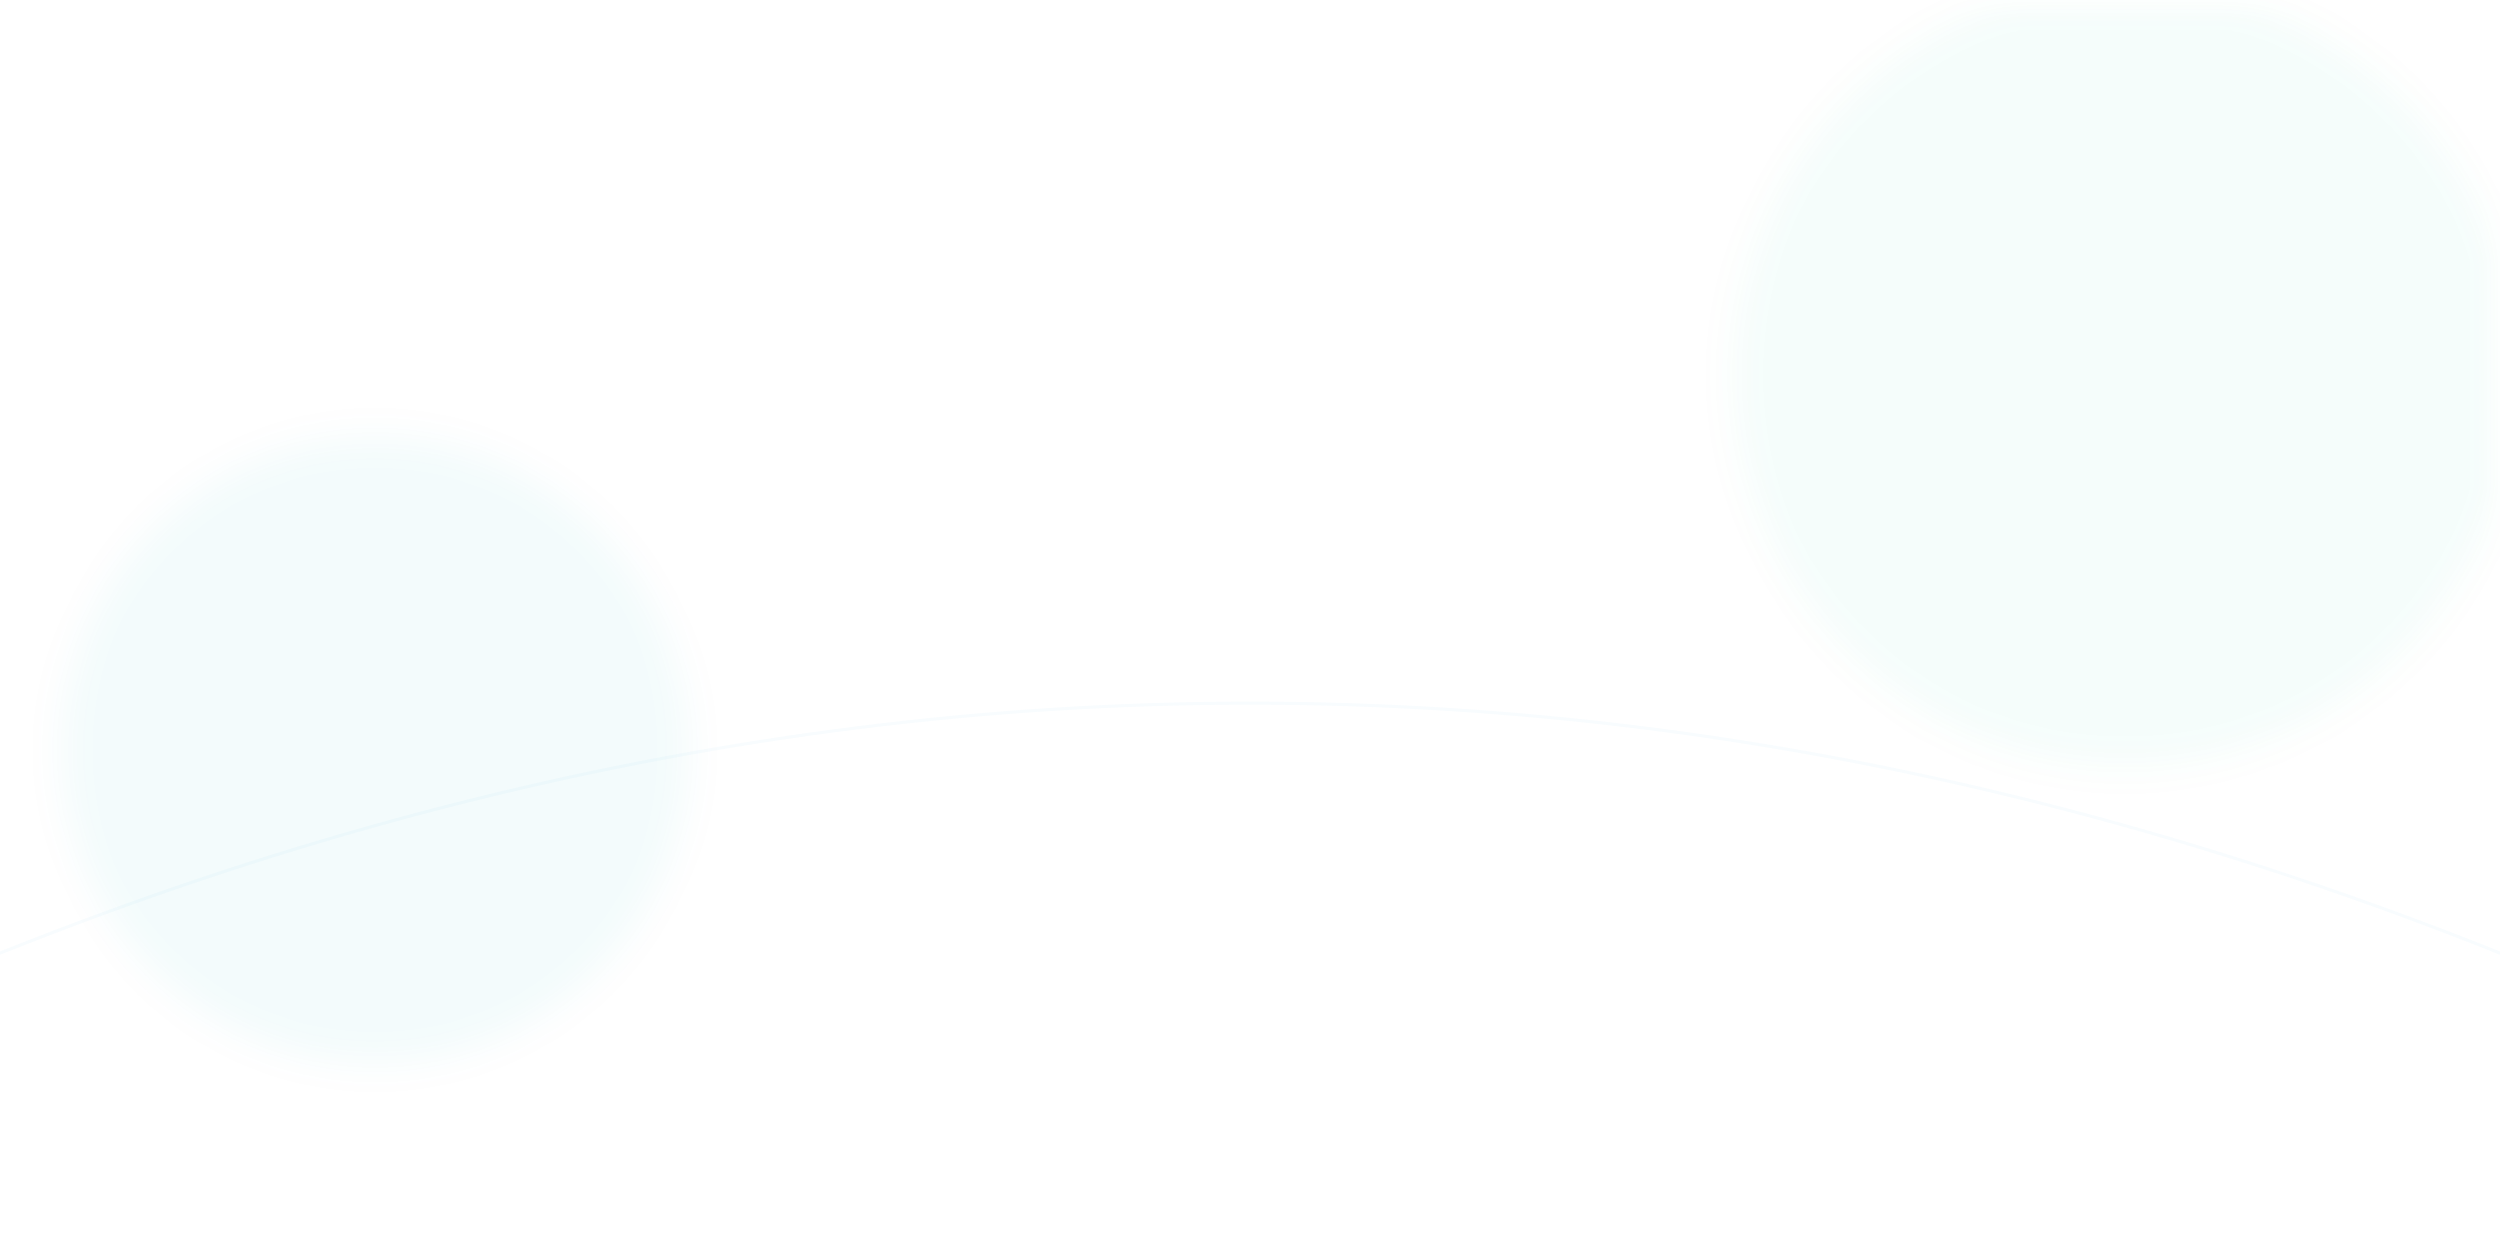
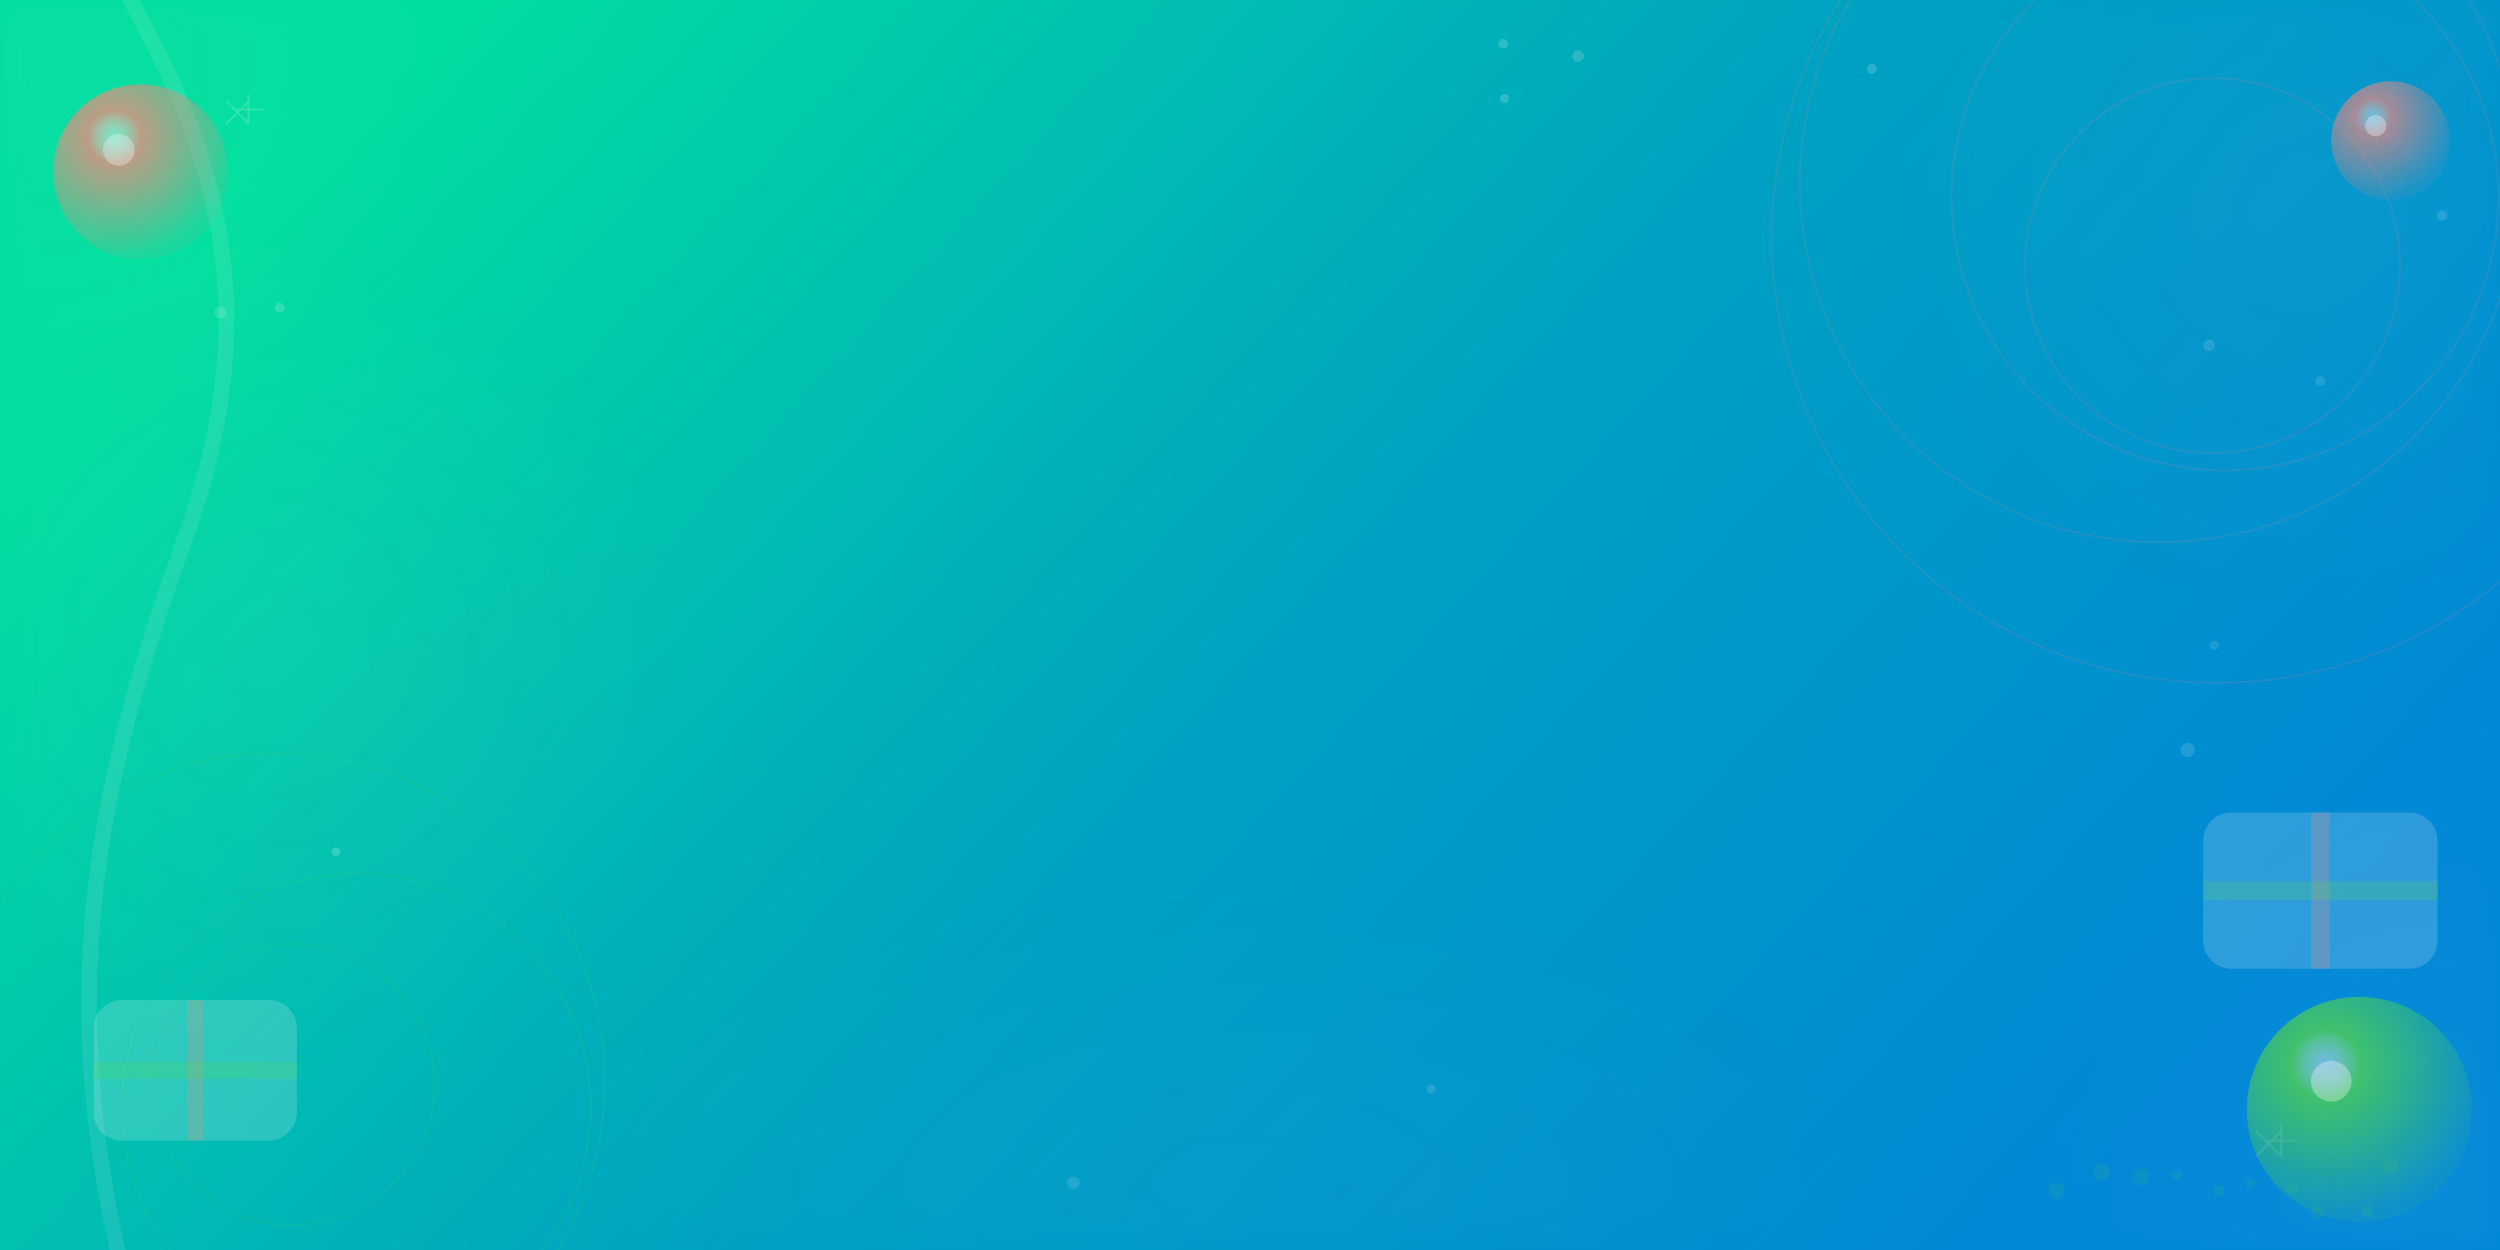
- <svg xmlns="http://www.w3.org/2000/svg" viewBox="0 0 1600 800" preserveAspectRatio="xMidYMid slice">
+ <svg xmlns="http://www.w3.org/2000/svg" width="1600" height="800" viewBox="0 0 1600 800" preserveAspectRatio="xMidYMid slice">
  <defs>
-     <filter id="soft-blur-back">
-       <feGaussianBlur in="SourceGraphic" stdDeviation="12" />
+     <linearGradient id="bg" x1="0" y1="0" x2="1" y2="0" gradientUnits="objectBoundingBox" gradientTransform="rotate(25 0.5 0.5)">
+       <stop offset="0" stop-color="#00DE9F" />
+       <stop offset="0.52" stop-color="#00A1C2" />
+       <stop offset="1" stop-color="#0088D6" />
+     </linearGradient>
+     <radialGradient id="glow-soft" cx="50%" cy="50%" r="60%">
+       <stop offset="0" stop-color="#F4F4F4" stop-opacity="0.22" />
+       <stop offset="1" stop-color="#F4F4F4" stop-opacity="0" />
+     </radialGradient>
+     <radialGradient id="orb-red" cx="35%" cy="30%" r="70%">
+       <stop offset="0" stop-color="#F4F4F4" stop-opacity="0.55" />
+       <stop offset="0.22" stop-color="#FF8479" stop-opacity="0.85" />
+       <stop offset="1" stop-color="#FF8479" stop-opacity="0.10" />
+     </radialGradient>
+     <radialGradient id="orb-green" cx="35%" cy="30%" r="70%">
+       <stop offset="0" stop-color="#F4F4F4" stop-opacity="0.55" />
+       <stop offset="0.22" stop-color="#5BDB3B" stop-opacity="0.85" />
+       <stop offset="1" stop-color="#5BDB3B" stop-opacity="0.10" />
+     </radialGradient>
+     <filter id="blur16" x="-20%" y="-20%" width="140%" height="140%">
+       <feGaussianBlur stdDeviation="16" />
+     </filter>
+     <filter id="blur10" x="-20%" y="-20%" width="140%" height="140%">
+       <feGaussianBlur stdDeviation="10" />
    </filter>
  </defs>
-   <circle cx="15%" cy="60%" r="200" fill="#00A1C2" fill-opacity="0.05" filter="url(#soft-blur-back)" />
-   <circle cx="85%" cy="30%" r="250" fill="#00DE9F" fill-opacity="0.04" filter="url(#soft-blur-back)" />
-   <path d="M -200 700 Q 800 200 1800 700" fill="none" stroke="#0088D6" stroke-width="2" stroke-opacity="0.03" />
+   <rect width="1600" height="800" fill="url(#bg)" />
+   <g id="parallax-back">
+     <circle cx="173" cy="412" r="241.5" fill="url(#glow-soft)" opacity="0.18" filter="url(#blur16)" />
+     <circle cx="1473" cy="132" r="248.0" fill="url(#glow-soft)" opacity="0.16" filter="url(#blur16)" />
+     <ellipse cx="791" cy="760" rx="390.0" ry="180.0" fill="url(#glow-soft)" opacity="0.12" filter="url(#blur16)" />
+     <path d="M 80 820 C 30 620 70 480 120 340 C 180 170 120 60 60 -40" fill="none" stroke="#F4F4F4" stroke-opacity="0.10" stroke-width="10" stroke-linecap="round" />
+     <circle cx="40" cy="40" r="220" fill="url(#glow-soft)" opacity="0.18" filter="url(#blur10)" />
+     <circle cx="1560" cy="760" r="240" fill="url(#glow-soft)" opacity="0.16" filter="url(#blur10)" />
+   </g>
+   <g id="parallax-mid">
+     <circle cx="1416" cy="170" r="120" fill="none" stroke="#FF8479" stroke-opacity="0.12" stroke-width="1.25" />
+     <circle cx="1424" cy="126" r="175" fill="none" stroke="#FF8479" stroke-opacity="0.12" stroke-width="1.25" />
+     <circle cx="1382" cy="117" r="230" fill="none" stroke="#FF8479" stroke-opacity="0.12" stroke-width="1.25" />
+     <circle cx="1419" cy="152" r="285" fill="none" stroke="#FF8479" stroke-opacity="0.12" stroke-width="1.25" />
+     <circle cx="188" cy="694" r="90" fill="none" stroke="#5BDB3B" stroke-opacity="0.1" stroke-width="1.25" />
+     <circle cx="228" cy="709" r="150" fill="none" stroke="#5BDB3B" stroke-opacity="0.1" stroke-width="1.25" />
+     <circle cx="177" cy="692" r="210" fill="none" stroke="#5BDB3B" stroke-opacity="0.1" stroke-width="1.25" />
+     <path d="M150 70 l18 0 m-9 -9 l0 18 m-14 -14 l14 14 m0 -14 l-14 14" stroke="#F4F4F4" stroke-opacity="0.18" stroke-width="1.2" stroke-linecap="round" />
+     <path d="M1450 730 l20 0 m-10 -10 l0 20 m-16 -16 l16 16 m0 -16 l-16 16" stroke="#F4F4F4" stroke-opacity="0.16" stroke-width="1.2" stroke-linecap="round" />
+     <circle cx="90" cy="110" r="56" fill="url(#orb-red)" opacity="0.85" />
+     <circle cx="76.0" cy="96.0" r="10.1" fill="#F4F4F4" opacity="0.35" />
+     <circle cx="1510" cy="710" r="72" fill="url(#orb-green)" opacity="0.8" />
+     <circle cx="1492.0" cy="692.0" r="13.0" fill="#F4F4F4" opacity="0.35" />
+     <circle cx="1530" cy="90" r="38" fill="url(#orb-red)" opacity="0.75" />
+     <circle cx="1520.5" cy="80.5" r="6.8" fill="#F4F4F4" opacity="0.35" />
+     <rect x="60" y="640" width="130" height="90" rx="18" fill="#F4F4F4" opacity="0.18" />
+     <rect x="119.8" y="640" width="10.4" height="90" fill="#FF8479" opacity="0.22" />
+     <rect x="60" y="679.6" width="130" height="10.8" fill="#5BDB3B" opacity="0.18" />
+     <rect x="1410" y="520" width="150" height="100" rx="18" fill="#F4F4F4" opacity="0.18" />
+     <rect x="1479.0" y="520" width="12.0" height="100" fill="#FF8479" opacity="0.22" />
+     <rect x="1410" y="564.0" width="150" height="12.0" fill="#5BDB3B" opacity="0.18" />
+   </g>
+   <g id="parallax-front">
+     <circle cx="1400" cy="480" r="4.6" fill="#F4F4F4" opacity="0.135" />
+     <circle cx="141" cy="200" r="3.8" fill="#F4F4F4" opacity="0.168" />
+     <circle cx="1563" cy="138" r="3.2" fill="#F4F4F4" opacity="0.145" />
+     <circle cx="1010" cy="36" r="3.7" fill="#F4F4F4" opacity="0.172" />
+     <circle cx="1485" cy="244" r="3.1" fill="#F4F4F4" opacity="0.119" />
+     <circle cx="916" cy="697" r="2.9" fill="#F4F4F4" opacity="0.137" />
+     <circle cx="1417" cy="413" r="2.9" fill="#F4F4F4" opacity="0.119" />
+     <circle cx="1198" cy="44" r="3.2" fill="#F4F4F4" opacity="0.172" />
+     <circle cx="962" cy="28" r="3.1" fill="#F4F4F4" opacity="0.175" />
+     <circle cx="1414" cy="221" r="3.7" fill="#F4F4F4" opacity="0.144" />
+     <circle cx="963" cy="63" r="2.9" fill="#F4F4F4" opacity="0.191" />
+     <circle cx="215" cy="545" r="2.8" fill="#F4F4F4" opacity="0.198" />
+     <circle cx="179" cy="197" r="3.2" fill="#F4F4F4" opacity="0.173" />
+     <circle cx="687" cy="757" r="3.9" fill="#F4F4F4" opacity="0.122" />
+     <circle cx="1316" cy="762" r="5.2" fill="#5BDB3B" opacity="0.10" />
+     <circle cx="1345" cy="750" r="5.5" fill="#5BDB3B" opacity="0.10" />
+     <circle cx="1370" cy="753" r="5.3" fill="#5BDB3B" opacity="0.10" />
+     <circle cx="1393" cy="752" r="3.1" fill="#5BDB3B" opacity="0.10" />
+     <circle cx="1420" cy="762" r="3.5" fill="#5BDB3B" opacity="0.10" />
+     <circle cx="1440" cy="757" r="3.2" fill="#5BDB3B" opacity="0.10" />
+     <circle cx="1467" cy="760" r="3.9" fill="#5BDB3B" opacity="0.10" />
+     <circle cx="1483" cy="776" r="4.2" fill="#5BDB3B" opacity="0.10" />
+     <circle cx="1515" cy="775" r="4.0" fill="#5BDB3B" opacity="0.10" />
+     <circle cx="1530" cy="746" r="5.4" fill="#5BDB3B" opacity="0.10" />
+   </g>
</svg>
